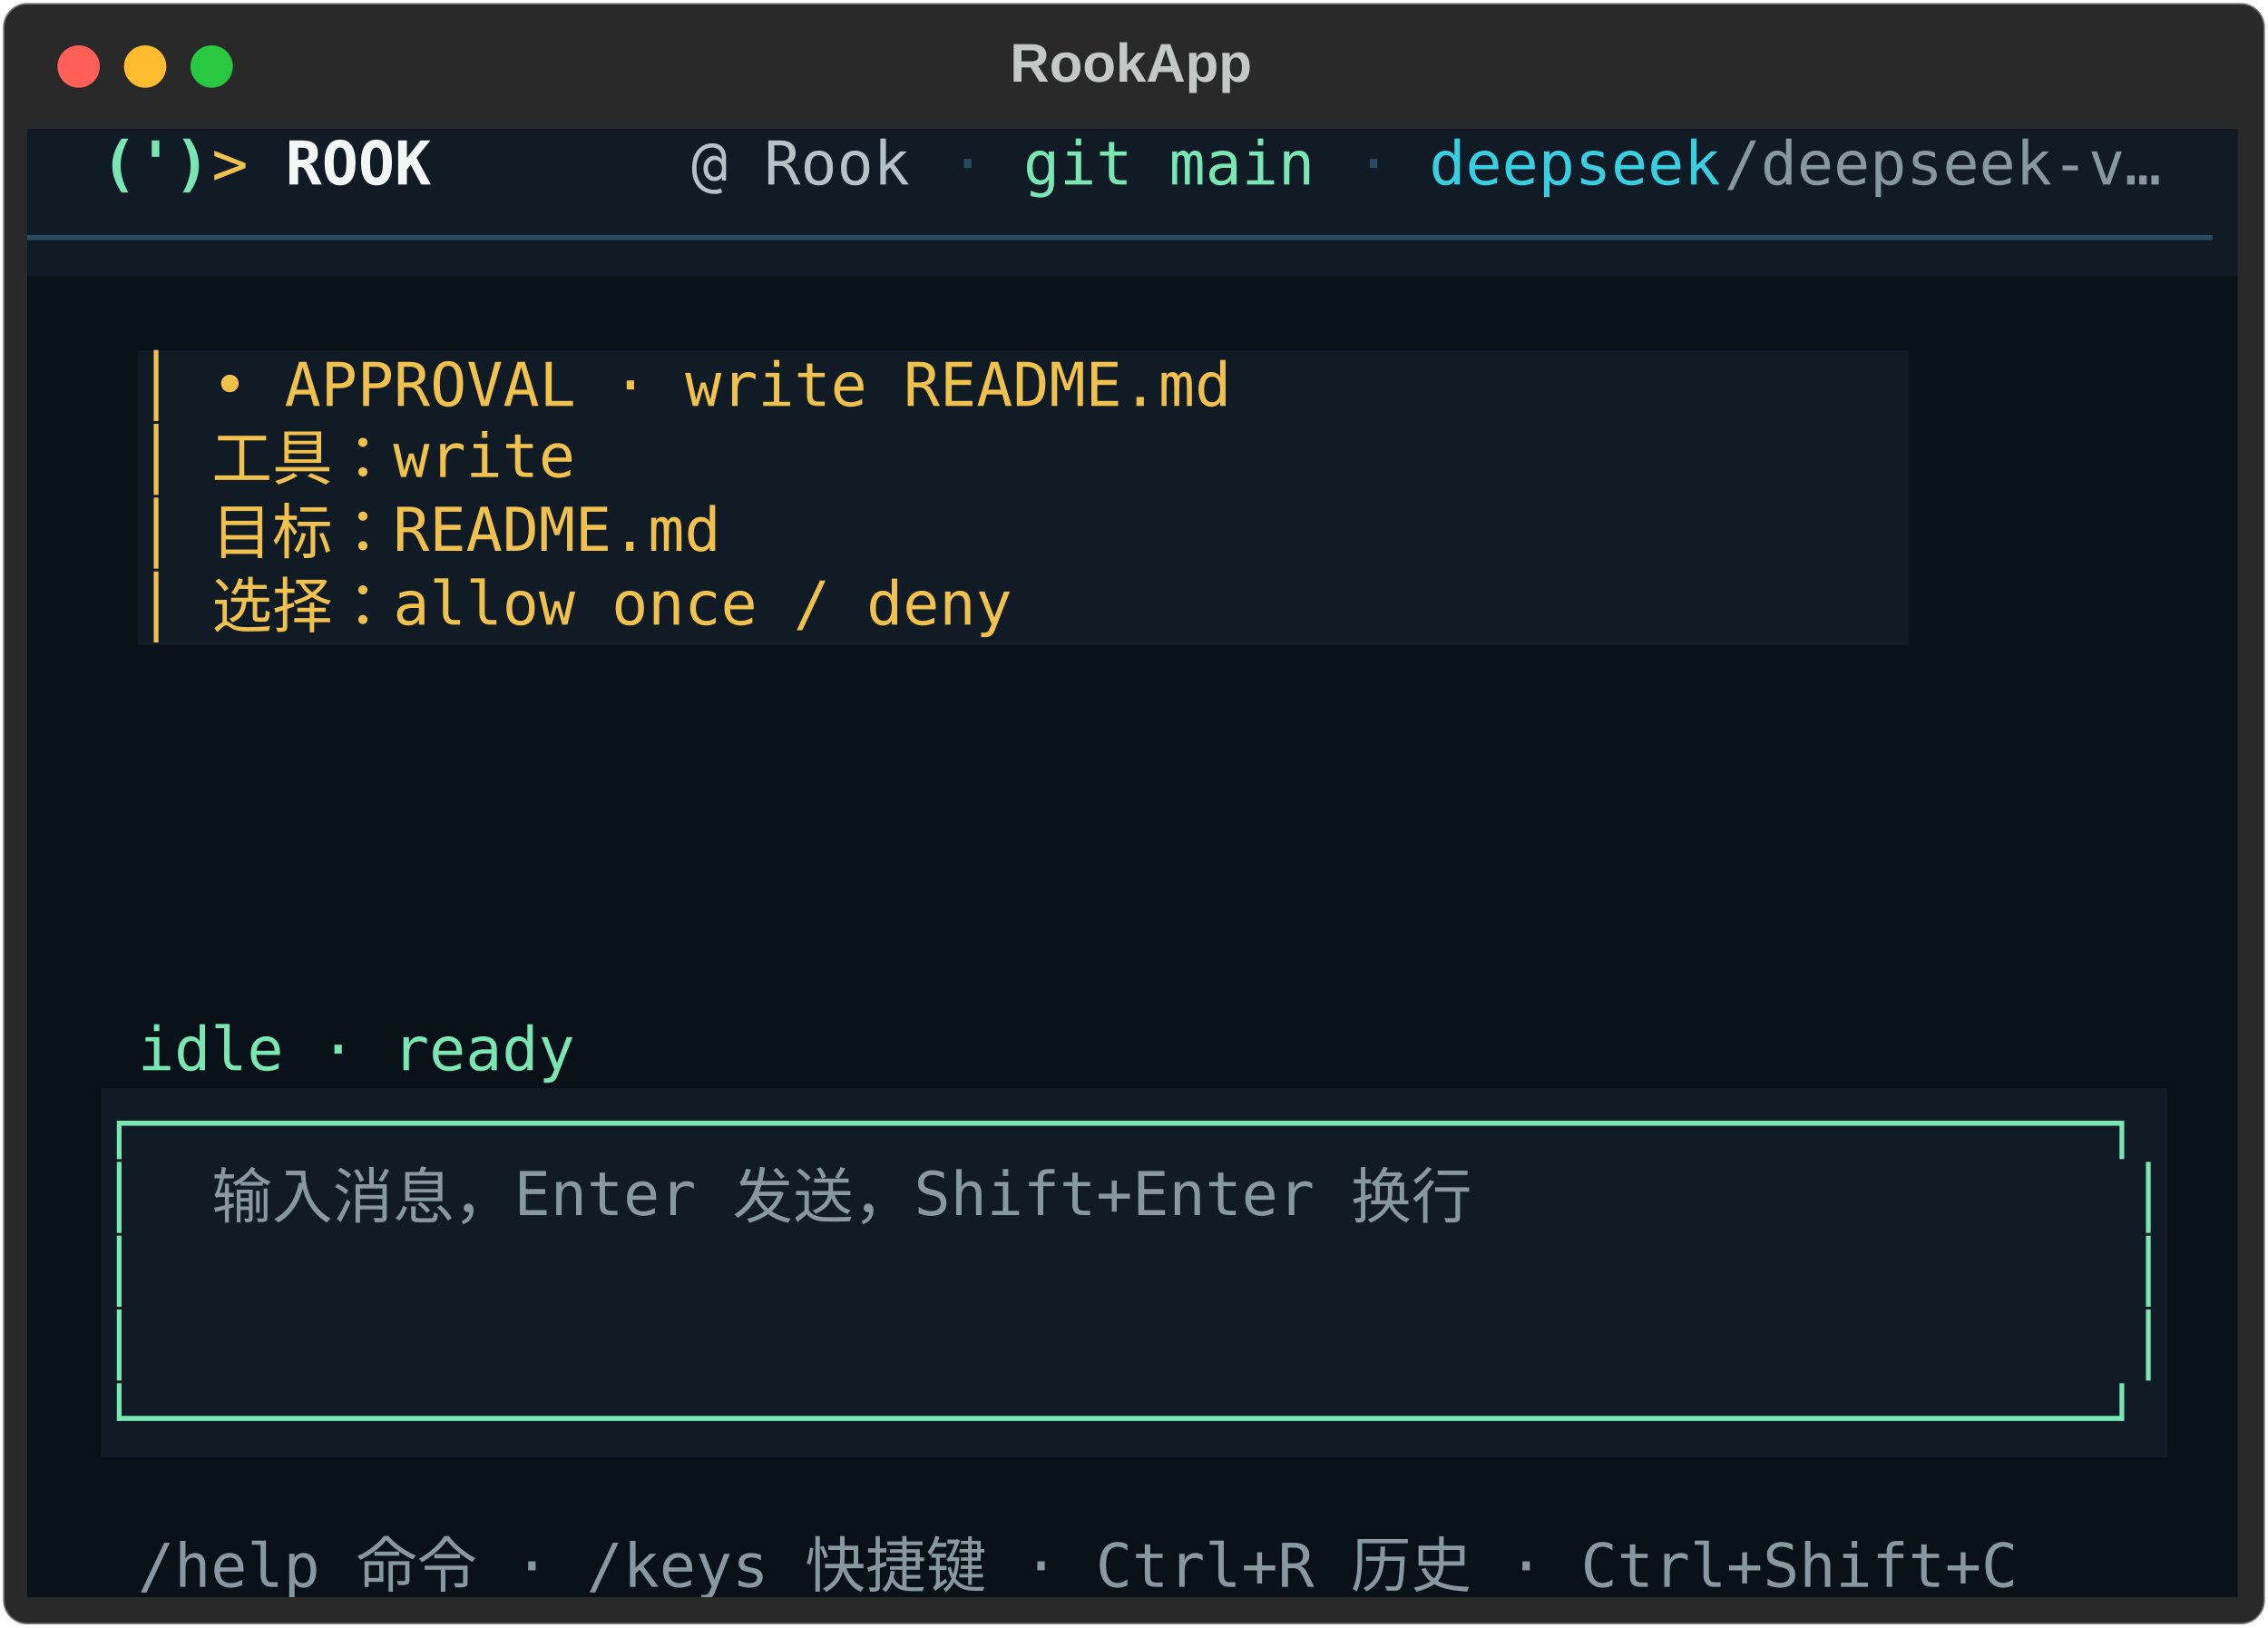
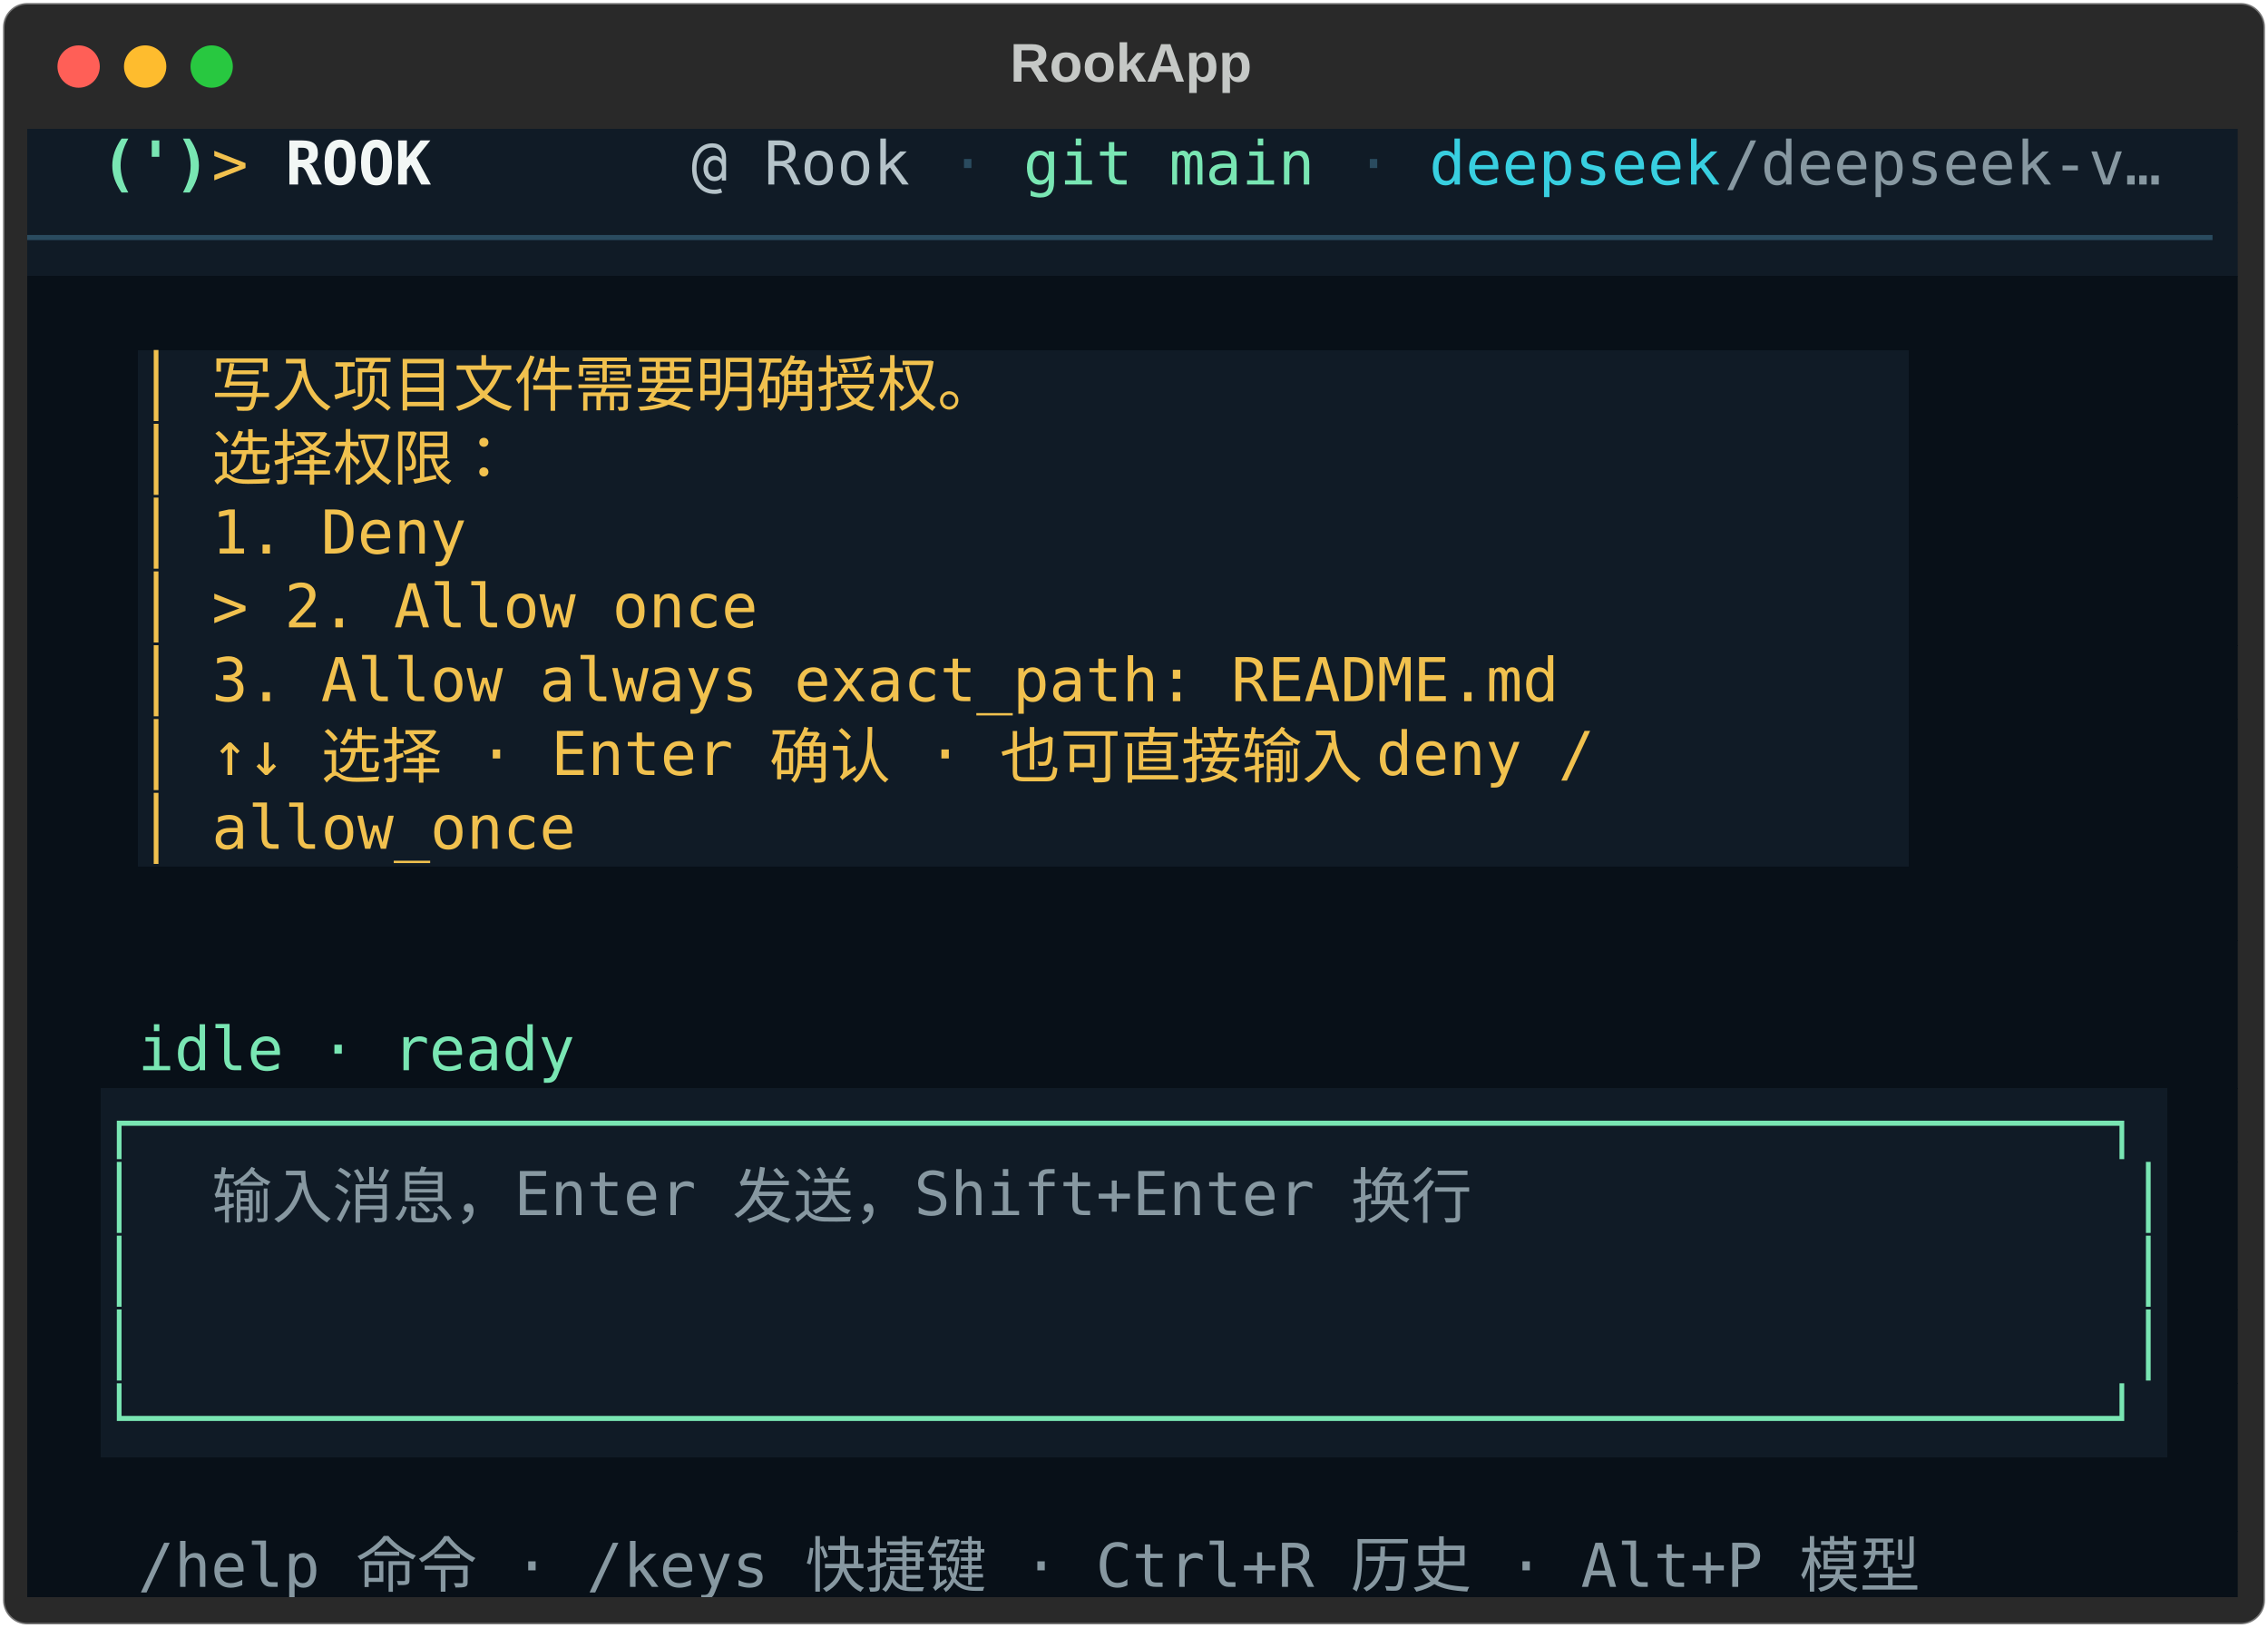
<svg xmlns="http://www.w3.org/2000/svg" class="rich-terminal" viewBox="0 0 750 538.0">
  <style>

    @font-face {
        font-family: "Fira Code";
        src: local("FiraCode-Regular"),
                url("https://cdnjs.cloudflare.com/ajax/libs/firacode/6.2.0/woff2/FiraCode-Regular.woff2") format("woff2"),
                url("https://cdnjs.cloudflare.com/ajax/libs/firacode/6.2.0/woff/FiraCode-Regular.woff") format("woff");
        font-style: normal;
        font-weight: 400;
    }
    @font-face {
        font-family: "Fira Code";
        src: local("FiraCode-Bold"),
                url("https://cdnjs.cloudflare.com/ajax/libs/firacode/6.2.0/woff2/FiraCode-Bold.woff2") format("woff2"),
                url("https://cdnjs.cloudflare.com/ajax/libs/firacode/6.2.0/woff/FiraCode-Bold.woff") format("woff");
        font-style: bold;
        font-weight: 700;
    }

    .terminal-matrix {
        font-family: Fira Code, monospace;
        font-size: 20px;
        line-height: 24.4px;
        font-variant-east-asian: full-width;
    }

    .terminal-title {
        font-size: 18px;
        font-weight: bold;
        font-family: arial;
    }

    .terminal-r1 { fill: #c5c8c6 }
.terminal-r2 { fill: #79e6b3;font-weight: bold }
.terminal-r3 { fill: #f2c14e }
.terminal-r4 { fill: #b5c3c9 }
.terminal-r5 { fill: #f2f7f5;font-weight: bold }
.terminal-r6 { fill: #2a4b5f }
.terminal-r7 { fill: #79e6b3 }
.terminal-r8 { fill: #38cfe0 }
.terminal-r9 { fill: #8798a1 }
.terminal-r10 { fill: #f1c14e }
    </style>
  <defs>
    <clipPath id="terminal-clip-terminal">
      <rect x="0" y="0" width="731.0" height="487.0" />
    </clipPath>
    <clipPath id="terminal-line-0">
      <rect x="0" y="1.5" width="732" height="24.65" />
    </clipPath>
    <clipPath id="terminal-line-1">
      <rect x="0" y="25.9" width="732" height="24.65" />
    </clipPath>
    <clipPath id="terminal-line-2">
      <rect x="0" y="50.3" width="732" height="24.65" />
    </clipPath>
    <clipPath id="terminal-line-3">
      <rect x="0" y="74.7" width="732" height="24.65" />
    </clipPath>
    <clipPath id="terminal-line-4">
      <rect x="0" y="99.1" width="732" height="24.65" />
    </clipPath>
    <clipPath id="terminal-line-5">
      <rect x="0" y="123.5" width="732" height="24.65" />
    </clipPath>
    <clipPath id="terminal-line-6">
      <rect x="0" y="147.9" width="732" height="24.65" />
    </clipPath>
    <clipPath id="terminal-line-7">
      <rect x="0" y="172.3" width="732" height="24.65" />
    </clipPath>
    <clipPath id="terminal-line-8">
      <rect x="0" y="196.7" width="732" height="24.65" />
    </clipPath>
    <clipPath id="terminal-line-9">
      <rect x="0" y="221.1" width="732" height="24.65" />
    </clipPath>
    <clipPath id="terminal-line-10">
      <rect x="0" y="245.5" width="732" height="24.65" />
    </clipPath>
    <clipPath id="terminal-line-11">
      <rect x="0" y="269.9" width="732" height="24.65" />
    </clipPath>
    <clipPath id="terminal-line-12">
      <rect x="0" y="294.3" width="732" height="24.65" />
    </clipPath>
    <clipPath id="terminal-line-13">
      <rect x="0" y="318.7" width="732" height="24.65" />
    </clipPath>
    <clipPath id="terminal-line-14">
      <rect x="0" y="343.1" width="732" height="24.65" />
    </clipPath>
    <clipPath id="terminal-line-15">
      <rect x="0" y="367.5" width="732" height="24.65" />
    </clipPath>
    <clipPath id="terminal-line-16">
      <rect x="0" y="391.9" width="732" height="24.65" />
    </clipPath>
    <clipPath id="terminal-line-17">
      <rect x="0" y="416.3" width="732" height="24.65" />
    </clipPath>
    <clipPath id="terminal-line-18">
      <rect x="0" y="440.7" width="732" height="24.65" />
    </clipPath>
  </defs>
  <rect fill="#292929" stroke="rgba(255,255,255,0.35)" stroke-width="1" x="1" y="1" width="748" height="536" rx="8" />
  <text class="terminal-title" fill="#c5c8c6" text-anchor="middle" x="374" y="27">RookApp</text>
  <g transform="translate(26,22)">
    <circle cx="0" cy="0" r="7" fill="#ff5f57" />
    <circle cx="22" cy="0" r="7" fill="#febc2e" />
    <circle cx="44" cy="0" r="7" fill="#28c840" />
  </g>
  <g transform="translate(9, 41)" clip-path="url(#terminal-clip-terminal)">
    <rect fill="#101b26" x="0" y="1.5" width="24.4" height="24.65" shape-rendering="crispEdges" />
    <rect fill="#101b26" x="24.4" y="1.5" width="36.6" height="24.65" shape-rendering="crispEdges" />
    <rect fill="#101b26" x="61" y="1.5" width="12.2" height="24.65" shape-rendering="crispEdges" />
    <rect fill="#101b26" x="73.2" y="1.5" width="12.2" height="24.65" shape-rendering="crispEdges" />
    <rect fill="#101b26" x="85.4" y="1.5" width="48.8" height="24.65" shape-rendering="crispEdges" />
    <rect fill="#101b26" x="134.2" y="1.5" width="85.4" height="24.65" shape-rendering="crispEdges" />
    <rect fill="#101b26" x="219.6" y="1.5" width="73.2" height="24.65" shape-rendering="crispEdges" />
    <rect fill="#101b26" x="292.8" y="1.5" width="12.2" height="24.65" shape-rendering="crispEdges" />
    <rect fill="#101b26" x="305" y="1.5" width="12.2" height="24.65" shape-rendering="crispEdges" />
    <rect fill="#101b26" x="317.2" y="1.5" width="12.2" height="24.65" shape-rendering="crispEdges" />
    <rect fill="#101b26" x="329.4" y="1.5" width="97.6" height="24.65" shape-rendering="crispEdges" />
    <rect fill="#101b26" x="427" y="1.5" width="12.2" height="24.65" shape-rendering="crispEdges" />
    <rect fill="#101b26" x="439.2" y="1.5" width="12.2" height="24.65" shape-rendering="crispEdges" />
    <rect fill="#101b26" x="451.4" y="1.5" width="12.2" height="24.65" shape-rendering="crispEdges" />
    <rect fill="#101b26" x="463.6" y="1.5" width="97.6" height="24.65" shape-rendering="crispEdges" />
    <rect fill="#101b26" x="561.2" y="1.5" width="146.4" height="24.65" shape-rendering="crispEdges" />
    <rect fill="#101b26" x="707.6" y="1.5" width="24.4" height="24.65" shape-rendering="crispEdges" />
    <rect fill="#101b26" x="0" y="25.9" width="732" height="24.65" shape-rendering="crispEdges" />
    <rect fill="#081018" x="0" y="50.3" width="732" height="24.65" shape-rendering="crispEdges" />
    <rect fill="#081018" x="0" y="74.7" width="36.6" height="24.65" shape-rendering="crispEdges" />
    <rect fill="#101b26" x="36.6" y="74.7" width="12.2" height="24.65" shape-rendering="crispEdges" />
    <rect fill="#101b26" x="48.8" y="74.7" width="12.2" height="24.65" shape-rendering="crispEdges" />
    <rect fill="#101b26" x="61" y="74.7" width="341.6" height="24.65" shape-rendering="crispEdges" />
    <rect fill="#101b26" x="402.6" y="74.7" width="219.6" height="24.65" shape-rendering="crispEdges" />
    <rect fill="#081018" x="622.2" y="74.7" width="109.8" height="24.65" shape-rendering="crispEdges" />
    <rect fill="#081018" x="0" y="99.1" width="36.6" height="24.65" shape-rendering="crispEdges" />
    <rect fill="#101b26" x="36.6" y="99.1" width="12.2" height="24.65" shape-rendering="crispEdges" />
    <rect fill="#101b26" x="48.8" y="99.1" width="12.2" height="24.65" shape-rendering="crispEdges" />
-     <rect fill="#101b26" x="61" y="99.1" width="158.6" height="24.65" shape-rendering="crispEdges" />
-     <rect fill="#101b26" x="219.6" y="99.1" width="402.6" height="24.65" shape-rendering="crispEdges" />
+     <rect fill="#101b26" x="61" y="99.1" width="122" height="24.65" shape-rendering="crispEdges" />
+     <rect fill="#101b26" x="183" y="99.1" width="439.2" height="24.65" shape-rendering="crispEdges" />
    <rect fill="#081018" x="622.2" y="99.1" width="109.8" height="24.65" shape-rendering="crispEdges" />
    <rect fill="#081018" x="0" y="123.5" width="36.6" height="24.65" shape-rendering="crispEdges" />
    <rect fill="#101b26" x="36.6" y="123.5" width="12.2" height="24.65" shape-rendering="crispEdges" />
    <rect fill="#101b26" x="48.8" y="123.5" width="12.2" height="24.65" shape-rendering="crispEdges" />
-     <rect fill="#101b26" x="61" y="123.5" width="183" height="24.65" shape-rendering="crispEdges" />
-     <rect fill="#101b26" x="244" y="123.5" width="378.2" height="24.65" shape-rendering="crispEdges" />
+     <rect fill="#101b26" x="61" y="123.5" width="109.8" height="24.65" shape-rendering="crispEdges" />
+     <rect fill="#101b26" x="170.8" y="123.5" width="451.4" height="24.65" shape-rendering="crispEdges" />
    <rect fill="#081018" x="622.2" y="123.5" width="109.8" height="24.65" shape-rendering="crispEdges" />
    <rect fill="#081018" x="0" y="147.9" width="36.6" height="24.65" shape-rendering="crispEdges" />
    <rect fill="#101b26" x="36.6" y="147.9" width="12.2" height="24.65" shape-rendering="crispEdges" />
    <rect fill="#101b26" x="48.8" y="147.9" width="12.2" height="24.65" shape-rendering="crispEdges" />
-     <rect fill="#101b26" x="61" y="147.9" width="280.6" height="24.65" shape-rendering="crispEdges" />
-     <rect fill="#101b26" x="341.6" y="147.9" width="280.6" height="24.65" shape-rendering="crispEdges" />
+     <rect fill="#101b26" x="61" y="147.9" width="183" height="24.65" shape-rendering="crispEdges" />
+     <rect fill="#101b26" x="244" y="147.9" width="378.2" height="24.65" shape-rendering="crispEdges" />
    <rect fill="#081018" x="622.2" y="147.9" width="109.8" height="24.65" shape-rendering="crispEdges" />
-     <rect fill="#081018" x="0" y="172.3" width="732" height="24.65" shape-rendering="crispEdges" />
-     <rect fill="#081018" x="0" y="196.7" width="732" height="24.65" shape-rendering="crispEdges" />
-     <rect fill="#081018" x="0" y="221.1" width="732" height="24.65" shape-rendering="crispEdges" />
+     <rect fill="#081018" x="0" y="172.3" width="36.6" height="24.65" shape-rendering="crispEdges" />
+     <rect fill="#101b26" x="36.6" y="172.3" width="12.2" height="24.65" shape-rendering="crispEdges" />
+     <rect fill="#101b26" x="48.8" y="172.3" width="12.2" height="24.65" shape-rendering="crispEdges" />
+     <rect fill="#101b26" x="61" y="172.3" width="475.8" height="24.65" shape-rendering="crispEdges" />
+     <rect fill="#101b26" x="536.8" y="172.3" width="85.4" height="24.65" shape-rendering="crispEdges" />
+     <rect fill="#081018" x="622.2" y="172.3" width="109.8" height="24.65" shape-rendering="crispEdges" />
+     <rect fill="#081018" x="0" y="196.7" width="36.6" height="24.65" shape-rendering="crispEdges" />
+     <rect fill="#101b26" x="36.6" y="196.7" width="12.2" height="24.65" shape-rendering="crispEdges" />
+     <rect fill="#101b26" x="48.8" y="196.7" width="12.2" height="24.65" shape-rendering="crispEdges" />
+     <rect fill="#101b26" x="61" y="196.7" width="512.4" height="24.65" shape-rendering="crispEdges" />
+     <rect fill="#101b26" x="573.4" y="196.7" width="48.8" height="24.65" shape-rendering="crispEdges" />
+     <rect fill="#081018" x="622.2" y="196.7" width="109.8" height="24.65" shape-rendering="crispEdges" />
+     <rect fill="#081018" x="0" y="221.1" width="36.6" height="24.65" shape-rendering="crispEdges" />
+     <rect fill="#101b26" x="36.6" y="221.1" width="12.2" height="24.65" shape-rendering="crispEdges" />
+     <rect fill="#101b26" x="48.8" y="221.1" width="12.2" height="24.65" shape-rendering="crispEdges" />
+     <rect fill="#101b26" x="61" y="221.1" width="122" height="24.65" shape-rendering="crispEdges" />
+     <rect fill="#101b26" x="183" y="221.1" width="439.2" height="24.65" shape-rendering="crispEdges" />
+     <rect fill="#081018" x="622.2" y="221.1" width="109.8" height="24.65" shape-rendering="crispEdges" />
    <rect fill="#081018" x="0" y="245.5" width="732" height="24.65" shape-rendering="crispEdges" />
    <rect fill="#081018" x="0" y="269.9" width="732" height="24.65" shape-rendering="crispEdges" />
    <rect fill="#081018" x="0" y="294.3" width="36.6" height="24.65" shape-rendering="crispEdges" />
    <rect fill="#081018" x="36.6" y="294.3" width="146.4" height="24.65" shape-rendering="crispEdges" />
    <rect fill="#081018" x="183" y="294.3" width="549" height="24.65" shape-rendering="crispEdges" />
    <rect fill="#081018" x="0" y="318.7" width="24.4" height="24.65" shape-rendering="crispEdges" />
    <rect fill="#101b26" x="24.4" y="318.7" width="683.2" height="24.65" shape-rendering="crispEdges" />
    <rect fill="#081018" x="707.6" y="318.7" width="24.4" height="24.65" shape-rendering="crispEdges" />
    <rect fill="#081018" x="0" y="343.1" width="24.4" height="24.65" shape-rendering="crispEdges" />
    <rect fill="#101b26" x="24.4" y="343.1" width="12.2" height="24.65" shape-rendering="crispEdges" />
    <rect fill="#101b26" x="36.6" y="343.1" width="24.4" height="24.65" shape-rendering="crispEdges" />
    <rect fill="#101b26" x="61" y="343.1" width="463.6" height="24.65" shape-rendering="crispEdges" />
    <rect fill="#101b26" x="524.6" y="343.1" width="170.8" height="24.65" shape-rendering="crispEdges" />
    <rect fill="#101b26" x="695.4" y="343.1" width="12.2" height="24.65" shape-rendering="crispEdges" />
    <rect fill="#081018" x="707.6" y="343.1" width="24.4" height="24.65" shape-rendering="crispEdges" />
    <rect fill="#081018" x="0" y="367.5" width="24.4" height="24.65" shape-rendering="crispEdges" />
    <rect fill="#101b26" x="24.4" y="367.5" width="12.2" height="24.65" shape-rendering="crispEdges" />
    <rect fill="#101b26" x="36.6" y="367.5" width="24.4" height="24.65" shape-rendering="crispEdges" />
    <rect fill="#101b26" x="61" y="367.5" width="610" height="24.65" shape-rendering="crispEdges" />
    <rect fill="#101b26" x="671" y="367.5" width="24.4" height="24.65" shape-rendering="crispEdges" />
    <rect fill="#101b26" x="695.4" y="367.5" width="12.2" height="24.65" shape-rendering="crispEdges" />
    <rect fill="#081018" x="707.6" y="367.5" width="24.4" height="24.65" shape-rendering="crispEdges" />
    <rect fill="#081018" x="0" y="391.9" width="24.4" height="24.65" shape-rendering="crispEdges" />
    <rect fill="#101b26" x="24.4" y="391.9" width="12.2" height="24.65" shape-rendering="crispEdges" />
    <rect fill="#101b26" x="36.6" y="391.9" width="24.4" height="24.65" shape-rendering="crispEdges" />
    <rect fill="#101b26" x="61" y="391.9" width="610" height="24.65" shape-rendering="crispEdges" />
    <rect fill="#101b26" x="671" y="391.9" width="24.4" height="24.65" shape-rendering="crispEdges" />
    <rect fill="#101b26" x="695.4" y="391.9" width="12.2" height="24.65" shape-rendering="crispEdges" />
    <rect fill="#081018" x="707.6" y="391.9" width="24.4" height="24.65" shape-rendering="crispEdges" />
    <rect fill="#081018" x="0" y="416.3" width="24.4" height="24.65" shape-rendering="crispEdges" />
    <rect fill="#101b26" x="24.4" y="416.3" width="683.2" height="24.65" shape-rendering="crispEdges" />
    <rect fill="#081018" x="707.6" y="416.3" width="24.4" height="24.65" shape-rendering="crispEdges" />
    <rect fill="#081018" x="0" y="440.7" width="732" height="24.65" shape-rendering="crispEdges" />
    <rect fill="#081018" x="0" y="465.1" width="36.6" height="24.65" shape-rendering="crispEdges" />
-     <rect fill="#081018" x="36.6" y="465.1" width="658.8" height="24.65" shape-rendering="crispEdges" />
-     <rect fill="#081018" x="695.4" y="465.1" width="36.6" height="24.65" shape-rendering="crispEdges" />
+     <rect fill="#081018" x="36.6" y="465.1" width="634.4" height="24.65" shape-rendering="crispEdges" />
+     <rect fill="#081018" x="671" y="465.1" width="61" height="24.65" shape-rendering="crispEdges" />
    <g class="terminal-matrix">
      <text class="terminal-r2" x="24.4" y="20" textLength="36.6" clip-path="url(#terminal-line-0)">(')</text>
      <text class="terminal-r3" x="61" y="20" textLength="12.2" clip-path="url(#terminal-line-0)">&gt;</text>
      <text class="terminal-r5" x="85.4" y="20" textLength="48.8" clip-path="url(#terminal-line-0)">ROOK</text>
      <text class="terminal-r4" x="219.6" y="20" textLength="73.2" clip-path="url(#terminal-line-0)">@ Rook</text>
      <text class="terminal-r6" x="305" y="20" textLength="12.2" clip-path="url(#terminal-line-0)">·</text>
      <text class="terminal-r7" x="329.4" y="20" textLength="97.6" clip-path="url(#terminal-line-0)">git main</text>
      <text class="terminal-r6" x="439.2" y="20" textLength="12.2" clip-path="url(#terminal-line-0)">·</text>
      <text class="terminal-r8" x="463.6" y="20" textLength="97.6" clip-path="url(#terminal-line-0)">deepseek</text>
      <text class="terminal-r9" x="561.2" y="20" textLength="146.4" clip-path="url(#terminal-line-0)">/deepseek-v…</text>
      <text class="terminal-r1" x="732" y="20" textLength="12.2" clip-path="url(#terminal-line-0)">
</text>
      <text class="terminal-r6" x="0" y="44.4" textLength="732" clip-path="url(#terminal-line-1)">────────────────────────────────────────────────────────────</text>
      <text class="terminal-r1" x="732" y="44.4" textLength="12.2" clip-path="url(#terminal-line-1)">
</text>
      <text class="terminal-r1" x="732" y="68.8" textLength="12.2" clip-path="url(#terminal-line-2)">
</text>
      <text class="terminal-r10" x="36.6" y="93.2" textLength="12.2" clip-path="url(#terminal-line-3)">│</text>
-       <text class="terminal-r10" x="61" y="93.2" textLength="341.6" clip-path="url(#terminal-line-3)">• APPROVAL · write README.md</text>
+       <text class="terminal-r10" x="61" y="93.2" textLength="183" clip-path="url(#terminal-line-3)">  写入项目文件需要明确授权。</text>
      <text class="terminal-r1" x="732" y="93.2" textLength="12.2" clip-path="url(#terminal-line-3)">
</text>
      <text class="terminal-r10" x="36.6" y="117.6" textLength="12.2" clip-path="url(#terminal-line-4)">│</text>
-       <text class="terminal-r10" x="61" y="117.6" textLength="122" clip-path="url(#terminal-line-4)">  工具：write</text>
+       <text class="terminal-r10" x="61" y="117.6" textLength="61" clip-path="url(#terminal-line-4)">选择权限：</text>
      <text class="terminal-r1" x="732" y="117.6" textLength="12.2" clip-path="url(#terminal-line-4)">
</text>
      <text class="terminal-r10" x="36.6" y="142" textLength="12.2" clip-path="url(#terminal-line-5)">│</text>
-       <text class="terminal-r10" x="61" y="142" textLength="146.4" clip-path="url(#terminal-line-5)">目标：README.md</text>
+       <text class="terminal-r10" x="61" y="142" textLength="109.8" clip-path="url(#terminal-line-5)">  1. Deny</text>
      <text class="terminal-r1" x="732" y="142" textLength="12.2" clip-path="url(#terminal-line-5)">
</text>
      <text class="terminal-r10" x="36.6" y="166.4" textLength="12.2" clip-path="url(#terminal-line-6)">│</text>
-       <text class="terminal-r10" x="61" y="166.4" textLength="244" clip-path="url(#terminal-line-6)">选择：allow once / deny</text>
+       <text class="terminal-r10" x="61" y="166.4" textLength="183" clip-path="url(#terminal-line-6)">&gt; 2. Allow once</text>
      <text class="terminal-r1" x="732" y="166.4" textLength="12.2" clip-path="url(#terminal-line-6)">
</text>
+       <text class="terminal-r10" x="36.6" y="190.8" textLength="12.2" clip-path="url(#terminal-line-7)">│</text>
+       <text class="terminal-r10" x="61" y="190.8" textLength="475.8" clip-path="url(#terminal-line-7)">  3. Allow always exact_path: README.md</text>
      <text class="terminal-r1" x="732" y="190.8" textLength="12.2" clip-path="url(#terminal-line-7)">
</text>
+       <text class="terminal-r10" x="36.6" y="215.2" textLength="12.2" clip-path="url(#terminal-line-8)">│</text>
+       <text class="terminal-r10" x="61" y="215.2" textLength="390.4" clip-path="url(#terminal-line-8)">↑↓ 选择 · Enter 确认 · 也可直接输入 deny /</text>
      <text class="terminal-r1" x="732" y="215.2" textLength="12.2" clip-path="url(#terminal-line-8)">
</text>
+       <text class="terminal-r10" x="36.6" y="239.6" textLength="12.2" clip-path="url(#terminal-line-9)">│</text>
+       <text class="terminal-r10" x="61" y="239.6" textLength="122" clip-path="url(#terminal-line-9)">allow_once</text>
      <text class="terminal-r1" x="732" y="239.6" textLength="12.2" clip-path="url(#terminal-line-9)">
</text>
      <text class="terminal-r1" x="732" y="264" textLength="12.2" clip-path="url(#terminal-line-10)">
</text>
      <text class="terminal-r1" x="732" y="288.4" textLength="12.2" clip-path="url(#terminal-line-11)">
</text>
      <text class="terminal-r7" x="36.6" y="312.8" textLength="146.4" clip-path="url(#terminal-line-12)">idle · ready</text>
      <text class="terminal-r1" x="732" y="312.8" textLength="12.2" clip-path="url(#terminal-line-12)">
</text>
      <text class="terminal-r7" x="24.4" y="337.2" textLength="683.2" clip-path="url(#terminal-line-13)">┌──────────────────────────────────────────────────────┐</text>
      <text class="terminal-r1" x="732" y="337.2" textLength="12.2" clip-path="url(#terminal-line-13)">
</text>
      <text class="terminal-r7" x="24.4" y="361.6" textLength="12.2" clip-path="url(#terminal-line-14)">│</text>
      <text class="terminal-r9" x="61" y="361.6" textLength="341.6" clip-path="url(#terminal-line-14)">输入消息，Enter 发送，Shift+Enter 换行</text>
      <text class="terminal-r7" x="695.4" y="361.6" textLength="12.2" clip-path="url(#terminal-line-14)">│</text>
      <text class="terminal-r1" x="732" y="361.6" textLength="12.2" clip-path="url(#terminal-line-14)">
</text>
      <text class="terminal-r7" x="24.4" y="386" textLength="12.2" clip-path="url(#terminal-line-15)">│</text>
      <text class="terminal-r7" x="695.4" y="386" textLength="12.2" clip-path="url(#terminal-line-15)">│</text>
      <text class="terminal-r1" x="732" y="386" textLength="12.2" clip-path="url(#terminal-line-15)">
</text>
      <text class="terminal-r7" x="24.4" y="410.4" textLength="12.2" clip-path="url(#terminal-line-16)">│</text>
      <text class="terminal-r7" x="695.4" y="410.4" textLength="12.2" clip-path="url(#terminal-line-16)">│</text>
      <text class="terminal-r1" x="732" y="410.4" textLength="12.2" clip-path="url(#terminal-line-16)">
</text>
      <text class="terminal-r7" x="24.4" y="434.8" textLength="683.2" clip-path="url(#terminal-line-17)">└──────────────────────────────────────────────────────┘</text>
      <text class="terminal-r1" x="732" y="434.8" textLength="12.2" clip-path="url(#terminal-line-17)">
</text>
      <text class="terminal-r1" x="732" y="459.2" textLength="12.2" clip-path="url(#terminal-line-18)">
</text>
-       <text class="terminal-r9" x="36.6" y="483.6" textLength="573.4" clip-path="url(#terminal-line-19)">/help 命令 · /keys 快捷键 · Ctrl+R 历史 · Ctrl+Shift+C</text>
+       <text class="terminal-r9" x="36.6" y="483.6" textLength="524.6" clip-path="url(#terminal-line-19)">/help 命令 · /keys 快捷键 · Ctrl+R 历史 · Alt+P 模型</text>
    </g>
  </g>
</svg>
